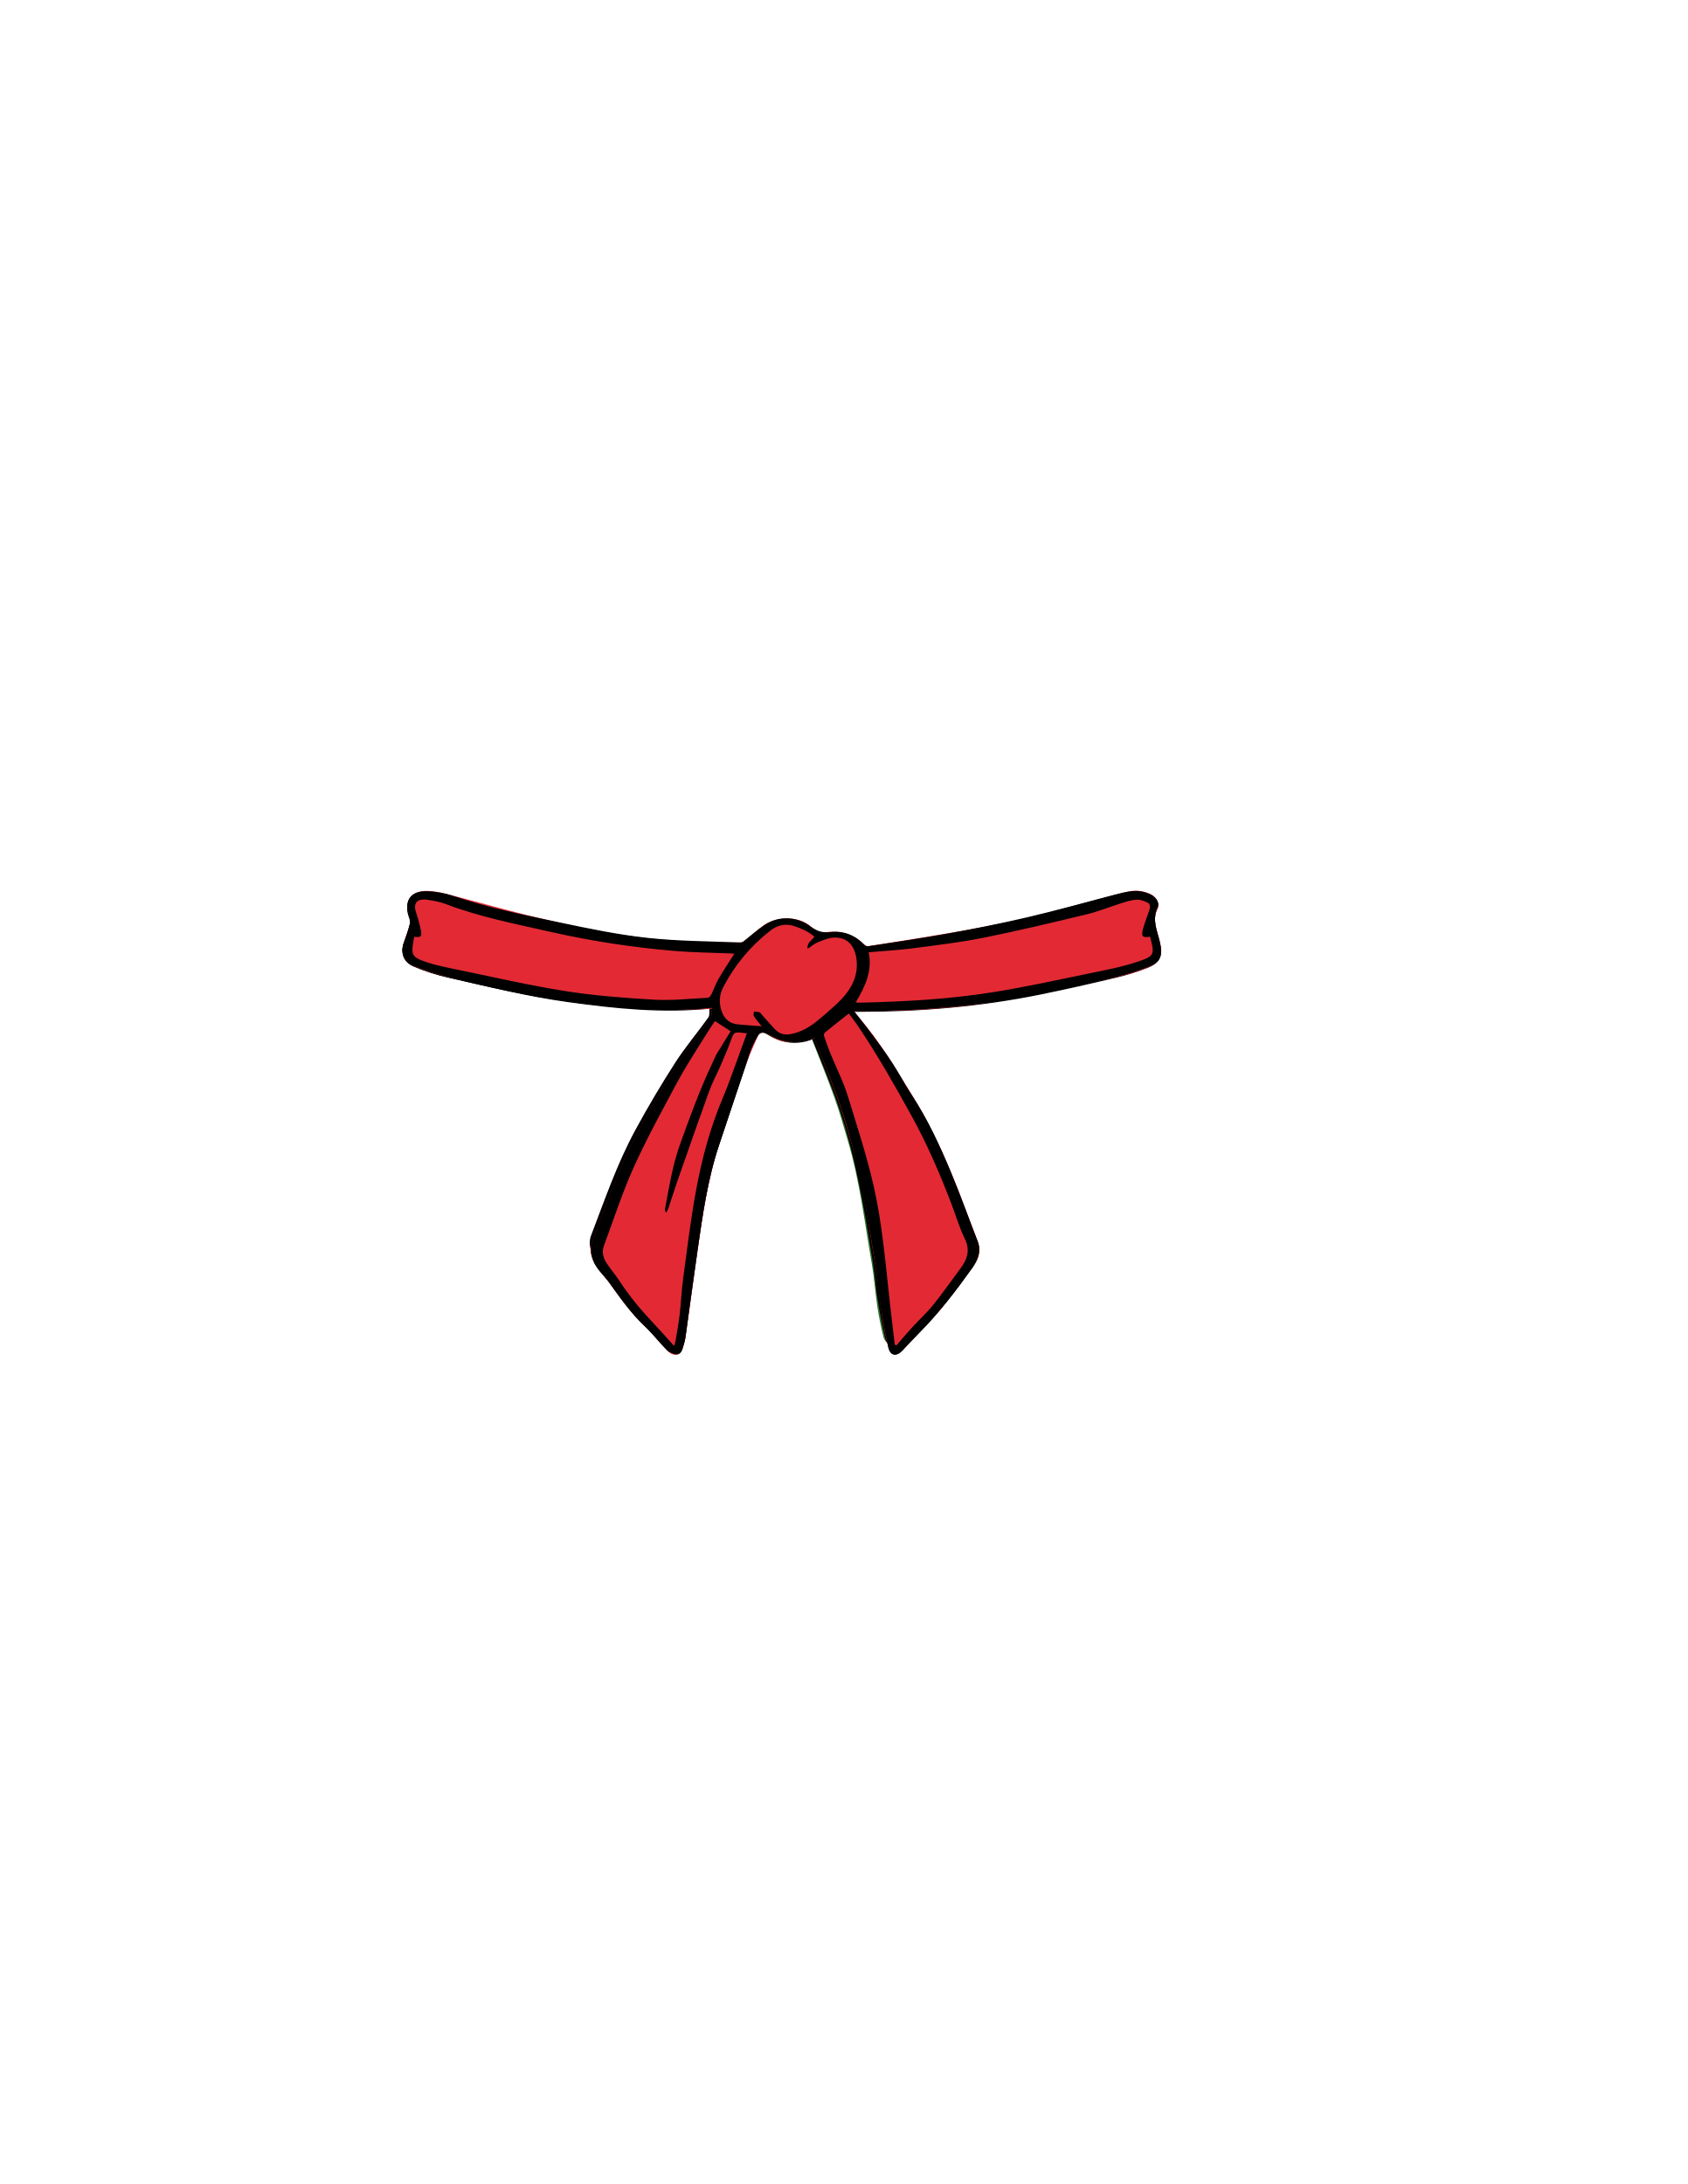
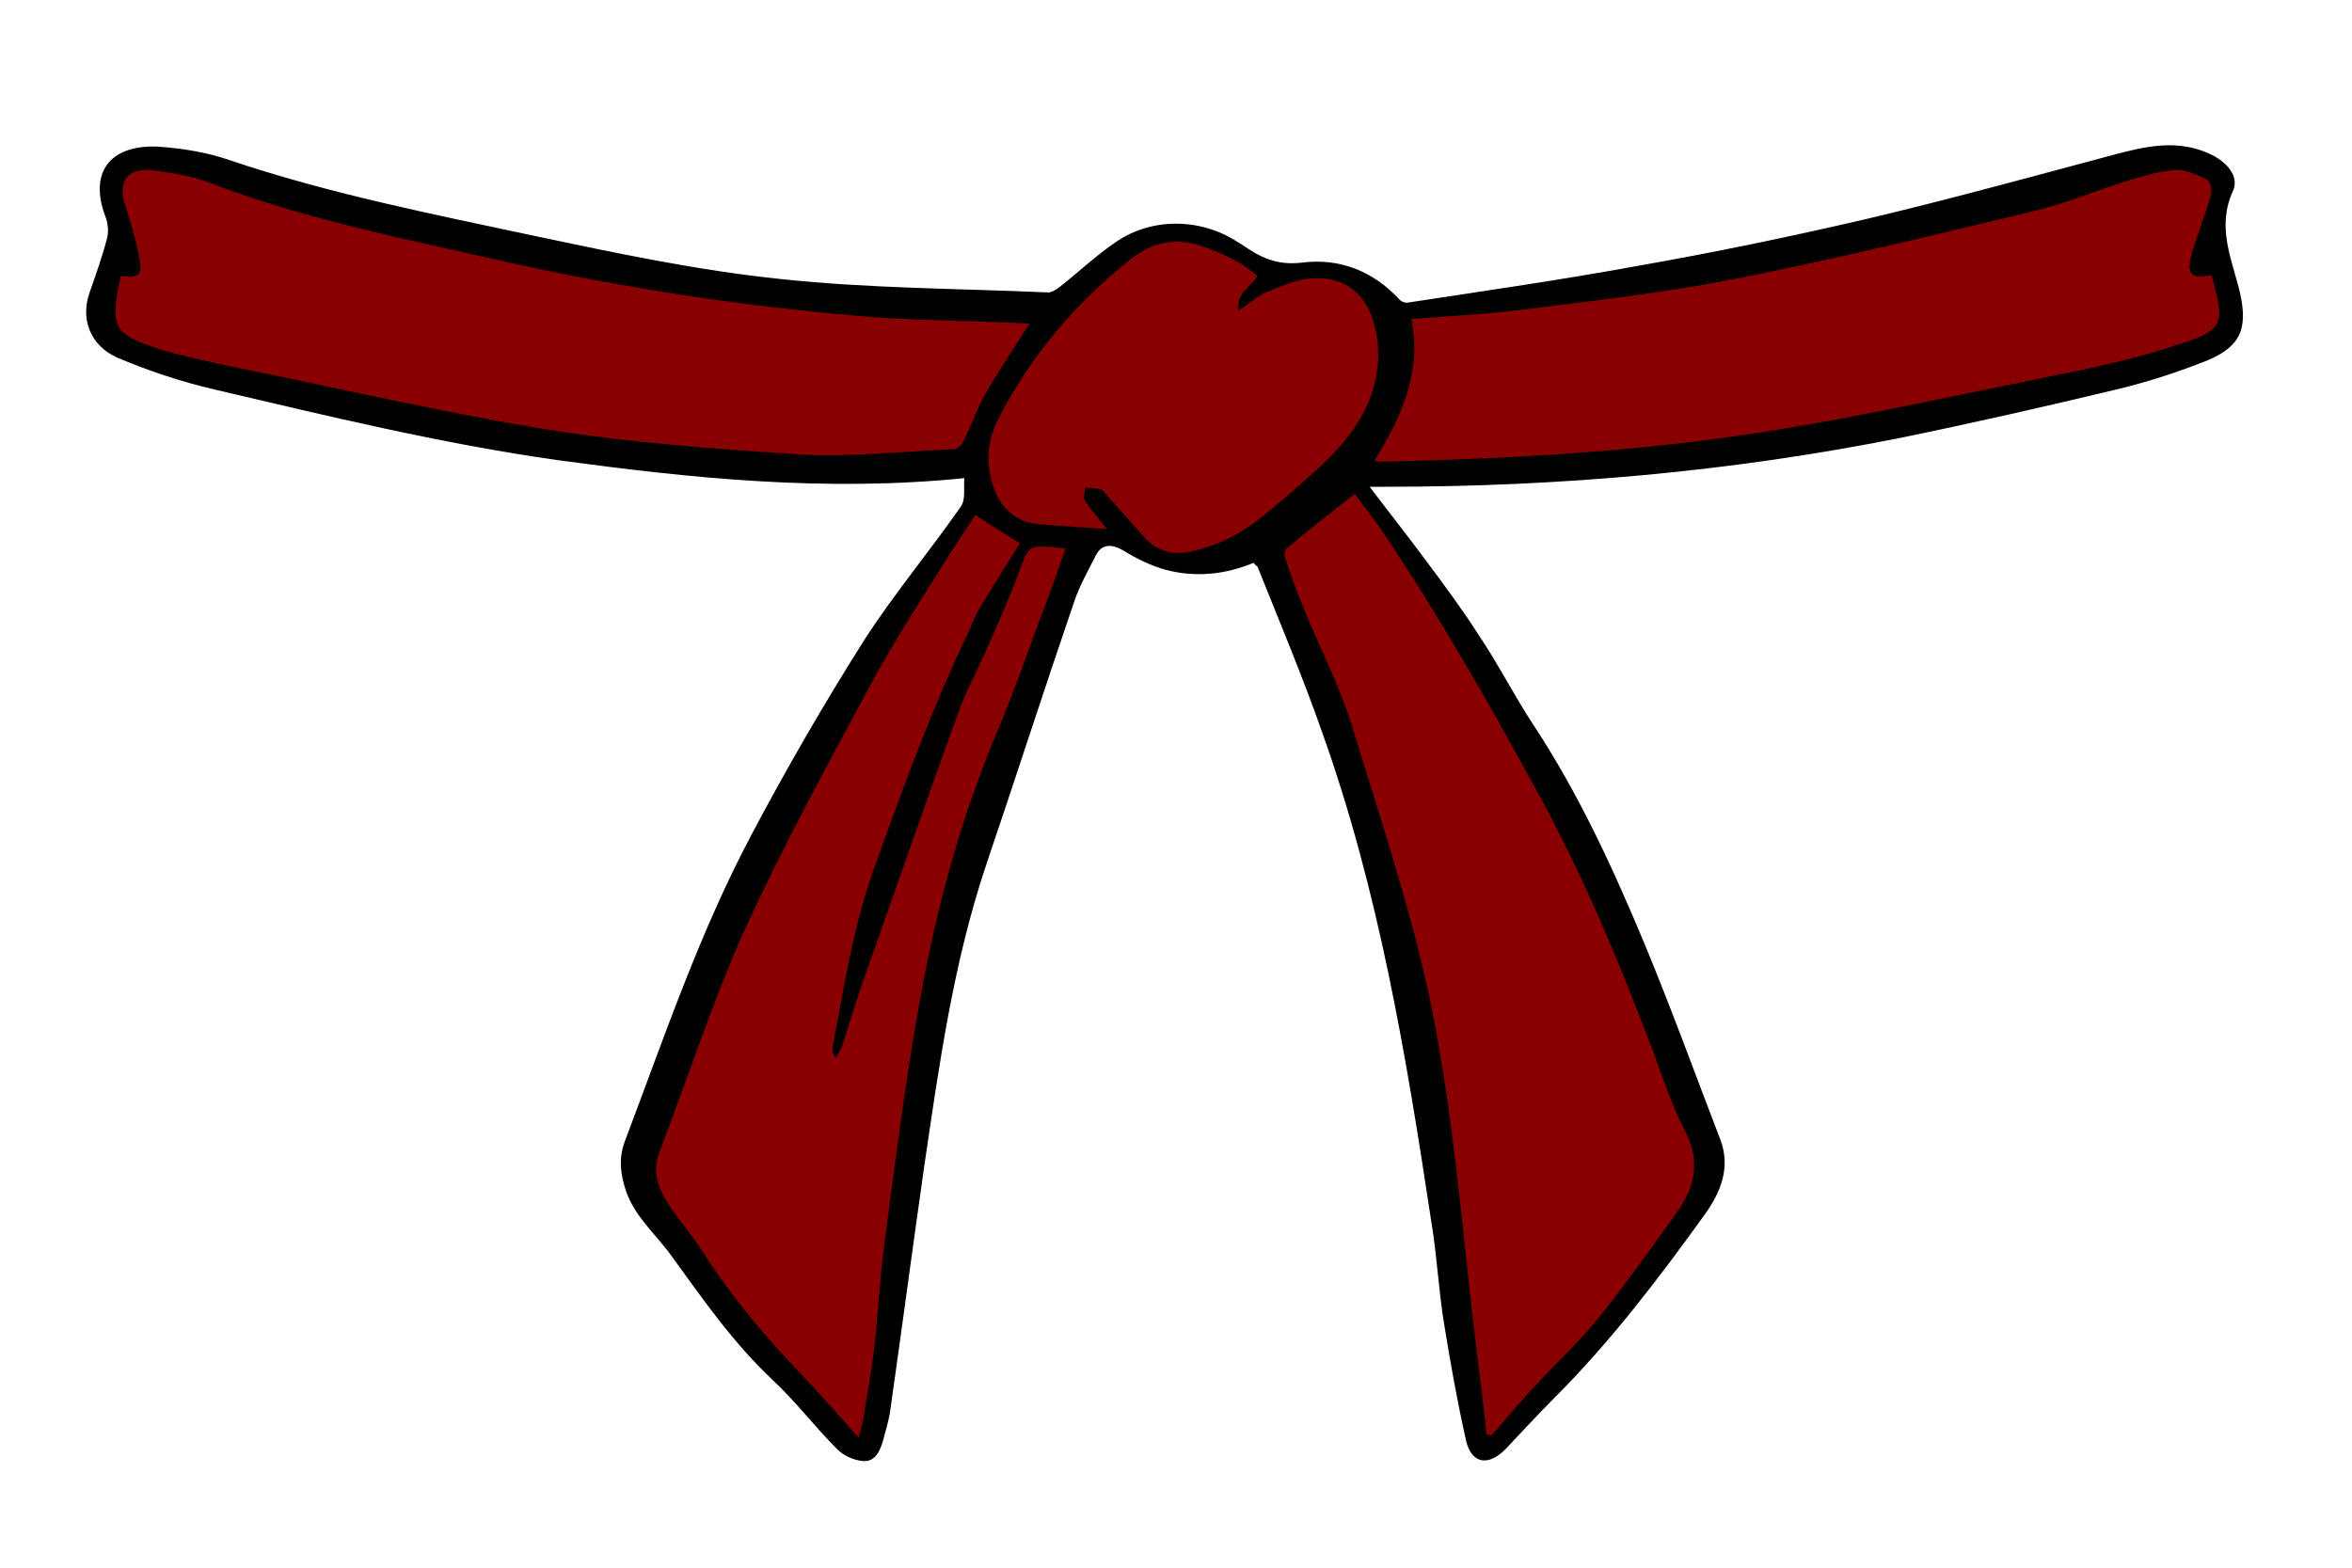
- <svg xmlns="http://www.w3.org/2000/svg" version="1.1" id="Capa_1" x="0px" y="0px" viewBox="0 0 612 792" style="enable-background:new 0 0 612 792;" xml:space="preserve">
+ <svg xmlns="http://www.w3.org/2000/svg" version="1.1" id="Capa_1" x="0px" y="0px" viewBox="0 0 300 200" style="enable-background:new 0 0 300 200;" xml:space="preserve">
  <style type="text/css">
- 	.st0{fill:#317330;}
- 	.st1{fill:#E32A34;}
+ 	.st0{fill:#880000;}
</style>
-   <path d="M258.05,365.73c-17.88,1.84-34.9,0.04-51.91-2.3c-14.8-2.04-29.23-5.6-43.71-8.95c-4.28-0.99-8.53-2.37-12.52-4.11  c-3.6-1.58-4.7-4.95-3.55-8.18c0.8-2.25,1.62-4.5,2.2-6.8c0.25-0.99,0.16-2.18-0.2-3.15c-2-5.41,0.51-8.99,6.64-8.77  c3.09,0.11,6.29,0.66,9.19,1.65c12.72,4.33,25.91,6.97,39.05,9.73c10.4,2.18,20.86,4.37,31.43,5.51c11.23,1.22,22.6,1.22,33.92,1.69  c0.59,0.02,1.29-0.44,1.79-0.84c2.35-1.84,4.52-3.89,6.98-5.58c4.61-3.17,10.9-3.08,15.61-0.02c0.16,0.1,0.33,0.2,0.48,0.32  c2.24,1.68,4.41,2.76,7.67,2.35c4.75-0.6,8.99,1.14,12.27,4.61c0.29,0.3,0.87,0.6,1.25,0.54c9.81-1.52,19.65-2.91,29.41-4.68  c9.63-1.75,19.24-3.67,28.76-5.9c10.58-2.49,21.06-5.39,31.56-8.16c4.13-1.09,8.21-2.15,12.42-0.23c2.11,0.96,3.84,2.91,2.95,4.8  c-2.15,4.54-0.11,8.62,0.86,12.85c1.1,4.79,0.07,7.12-4.66,8.96c-3.61,1.4-7.36,2.57-11.15,3.46c-9.2,2.18-18.42,4.28-27.69,6.16  c-21.53,4.37-43.34,6.24-65.35,6.24c-0.62,0-1.24,0-2.06,0c2.5,3.24,4.88,6.21,7.14,9.27c2.34,3.16,4.67,6.33,6.79,9.62  c2.44,3.78,4.51,7.77,6.99,11.53c5.85,8.85,10.19,18.38,14.22,28.01c3.43,8.2,6.39,16.57,9.63,24.84c1.43,3.66,0.08,6.86-1.98,9.74  c-5.86,8.19-11.96,16.21-19.17,23.43c-2.09,2.09-4.07,4.28-6.1,6.42c-2.17,2.28-4.36,1.96-5.08-1.05c-1.17-4.9-2.03-9.88-2.82-14.86  c-0.67-4.25-0.94-8.56-1.6-12.81c-3.27-21.2-6.72-42.37-14.03-62.76c-2.53-7.07-5.45-14.02-8.21-21.02  c-0.06-0.16-0.23-0.29-0.45-0.55c-3.61,1.53-7.44,1.87-11.25,0.89c-1.88-0.48-3.71-1.38-5.33-2.41c-1.48-0.94-2.8-1.03-3.6,0.45  c-1.06,1.94-2.13,3.91-2.83,5.97c-3.8,11.16-7.46,22.36-11.22,33.52c-4.22,12.51-6.01,25.46-7.89,38.39  c-1.54,10.52-2.91,21.07-4.39,31.6c-0.17,1.21-0.57,2.4-0.9,3.58c-0.35,1.25-1.02,2.55-2.48,2.47c-1.14-0.07-2.48-0.72-3.27-1.52  c-2.85-2.88-5.31-6.1-8.26-8.88c-5.03-4.73-8.83-10.28-12.8-15.74c-1.97-2.7-4.64-4.91-5.83-8.18c-0.8-2.22-1.02-4.33-0.21-6.47  c4.99-13.23,9.49-26.66,16.21-39.24c4.53-8.48,9.39-16.83,14.55-25c3.66-5.78,8.13-11.1,12.06-16.74  C258.22,368.57,257.91,367.14,258.05,365.73z M324.45,487.78c0.23,0.04,0.45,0.09,0.68,0.13c0.39-0.47,0.77-0.95,1.18-1.41  c1.54-1.75,3.05-3.53,4.63-5.25c2.48-2.67,5.2-5.16,7.47-7.98c3.49-4.34,6.67-8.9,9.99-13.36c2.42-3.26,3.39-6.52,1.46-10.5  c-1.99-4.09-3.27-8.49-4.9-12.73c-4.12-10.72-8.61-21.27-14.21-31.43c-6.15-11.17-12.44-22.24-19.6-32.87  c-1.1-1.64-2.35-3.18-3.4-4.59c-3.02,2.39-5.86,4.61-8.64,6.89c-0.29,0.23-0.45,0.87-0.33,1.22c0.7,2.1,1.44,4.2,2.28,6.26  c2.13,5.24,4.77,10.34,6.41,15.7c3.79,12.42,7.95,24.83,10.39,37.51c2.73,14.17,3.73,28.63,5.47,42.96  C323.72,481.48,324.08,484.63,324.45,487.78z M259.21,370.52c-1.47,2.27-2.98,4.48-4.37,6.75c-3.16,5.14-6.49,10.2-9.33,15.5  c-5.45,10.18-11.04,20.33-15.77,30.81c-4.15,9.19-7.22,18.81-10.75,28.25c-0.9,2.4-0.23,4.63,1.16,6.66  c1.41,2.06,3.06,3.98,4.42,6.07c3.55,5.45,7.71,10.45,12.22,15.22c2.55,2.69,4.99,5.47,7.62,8.38c0.2-0.66,0.42-1.16,0.51-1.67  c0.53-3.2,1.13-6.39,1.51-9.61c0.52-4.44,0.7-8.92,1.3-13.35c1.42-10.47,2.69-20.97,4.59-31.37c2.13-11.66,5.18-23.13,9.9-34.16  c1.91-4.48,3.47-9.09,5.16-13.65c1.16-3.1,2.28-6.22,3.44-9.41c-0.61-0.07-1.06-0.12-1.51-0.17c-3.18-0.35-3.2-0.23-4.27,2.68  c-1.13,3.11-2.46,6.17-3.78,9.22c-1.34,3.1-2.99,6.09-4.13,9.24c-3.97,10.96-7.8,21.96-11.65,32.95c-1.1,3.15-2.07,6.33-3.14,9.49  c-0.18,0.54-0.53,1.03-0.8,1.55c-0.41-0.58-0.48-1.01-0.4-1.42c1.48-7.88,2.7-15.76,5.47-23.44c3.59-9.95,7.18-19.86,11.76-29.45  c0.51-1.06,0.9-2.19,1.5-3.2c1.67-2.79,3.42-5.54,5.08-8.22C262.86,372.84,261.09,371.72,259.21,370.52z M266.27,346.11  c-0.7-0.05-1.07-0.08-1.45-0.09c-6.8-0.29-13.62-0.34-20.4-0.91c-15.13-1.28-30.11-3.57-44.89-6.91  c-12.77-2.89-25.66-5.39-37.9-10.06c-2.09-0.8-4.4-1.2-6.64-1.54c-3.79-0.56-5.24,1.17-4.14,4.54c0.73,2.22,1.39,4.47,1.81,6.76  c0.37,2.03-0.23,2.43-2.44,2.08c-0.1,0.48-0.21,0.96-0.3,1.44c-0.92,5.15-0.49,6.05,4.77,7.79c3.19,1.05,6.53,1.74,9.85,2.42  c13.35,2.74,26.63,5.84,40.09,7.98c10.74,1.71,21.68,2.54,32.57,3.17c6.43,0.37,12.94-0.37,19.41-0.69  c0.47-0.02,1.07-0.69,1.32-1.18c0.92-1.86,1.57-3.86,2.61-5.66C262.28,352.22,264.24,349.32,266.27,346.11z M310.28,363.73  c0.68,0.06,1.06,0.12,1.43,0.12c16.38-0.38,32.74-1.26,48.89-3.88c11.4-1.85,22.69-4.31,34-6.64c6-1.24,12.08-2.37,17.84-4.29  c6.32-2.1,6.26-2.74,4.55-9.11c-2.6,0.49-3.25,0-2.61-2.53c0.66-2.6,1.77-5.09,2.53-7.67c0.17-0.59-0.07-1.75-0.5-1.96  c-1.27-0.62-2.75-1.28-4.12-1.23c-1.85,0.06-3.71,0.66-5.5,1.22c-4.28,1.33-8.44,3.06-12.8,4.11c-12.41,2.99-24.84,5.96-37.37,8.47  c-8.49,1.7-17.15,2.72-25.77,3.84c-5.23,0.68-10.52,0.96-15.88,1.42C316.36,352.09,313.85,357.89,310.28,363.73z M276.18,372.4  c-1.1-1.39-2.06-2.45-2.81-3.63c-0.27-0.42-0.03-1.12-0.02-1.69c0.67,0.07,1.37,0.06,2.01,0.24c0.32,0.09,0.53,0.52,0.78,0.8  c1.6,1.78,3.18,3.59,4.82,5.35c1.66,1.79,3.66,2.26,6.19,1.69c3.36-0.75,6.19-2.33,8.75-4.37c2.49-1.99,4.89-4.08,7.22-6.22  c4.85-4.46,8.22-9.55,7.46-16.29c-0.57-5.06-3.35-8.07-7.93-8c-2.05,0.03-4.13,0.93-6.09,1.7c-1.27,0.5-2.33,1.47-3.71,2.38  c-0.4-2.24,1.59-2.99,2.43-4.39c-2.06-1.79-4.45-2.86-7.07-3.75c-3.47-1.19-6.38-0.4-8.97,1.62c-7.22,5.66-12.9,12.5-17.01,20.46  c-1.53,2.96-1.61,6.06-0.39,9.14c0.99,2.51,2.87,4.07,5.8,4.32C270.32,371.97,272.99,372.16,276.18,372.4z" />
-   <path class="st0" d="M308.08,366.56c0.9,1.05,1.51,1.78,2.14,2.51c7.09,8.24,12.6,17.42,18.25,26.53  c5.61,9.04,10.28,18.46,14.34,28.15c3.32,7.94,6.24,16.03,9.34,24.06c0.98,2.53,0.81,5.1-0.66,7.29c-2.58,3.83-5.49,7.46-8.27,11.16  c-1.59,2.11-3.07,4.3-4.86,6.26c-3.02,3.31-6.26,6.45-9.36,9.7c-1.1,1.15-1.96,2.54-3.15,3.6c-0.9,0.81-2.27,1.87-3.23,1.71  c-0.92-0.15-2.01-1.62-2.28-2.67c-0.93-3.66-1.67-7.38-2.23-11.11c-0.78-5.16-1.12-10.38-2.01-15.52  c-2.6-14.92-4.36-29.98-8.69-44.6c-1.54-5.19-2.99-10.41-4.82-15.51c-2.58-7.19-5.48-14.27-8.24-21.4c-0.06-0.16-0.2-0.3-0.39-0.56  c-0.56,0.16-1.15,0.33-1.74,0.48c-5.36,1.35-10.49,1.51-14.96-2.29c-0.98-0.83-2.61-0.55-3.12,0.62c-1.86,4.3-3.78,8.6-5.36,13  c-2.67,7.42-5.13,14.91-7.6,22.39c-3.85,11.62-6.08,23.57-7.81,35.59c-1.71,11.87-3.28,23.76-4.98,35.64  c-0.22,1.53-0.79,3.02-1.28,4.49c-0.63,1.87-2.64,2.42-4.26,1.19c-0.49-0.37-0.91-0.84-1.32-1.3c-2.61-2.87-4.94-6.01-7.86-8.56  c-5.74-5.02-9.44-11.43-14.12-17.17c-1.52-1.87-2.92-3.88-4.06-5.96c-1.09-1.99-1.01-4.2-0.2-6.31c4.91-12.9,9.29-26,15.87-38.27  c4.41-8.22,9.13-16.32,14.16-24.23c3.61-5.69,8.02-10.94,11.91-16.49c0.59-0.85,0.28-2.25,0.37-3.27  c-6.47,0.14-12.51,0.69-18.49,0.31c-11.13-0.71-22.32-1.37-33.29-3.12c-14.13-2.26-28.1-5.48-42.09-8.49  c-3.96-0.85-7.91-2.07-11.59-3.67c-3.94-1.71-5.13-4.89-3.94-8.31c0.75-2.14,1.55-4.28,2.12-6.46c0.25-0.97,0.22-2.14-0.12-3.08  c-2-5.55,0.76-9.17,7.09-8.74c2.91,0.2,5.79,0.99,8.62,1.71c8.71,2.23,17.35,4.67,26.08,6.8c8.05,1.96,16.15,3.8,24.3,5.36  c16.97,3.24,34.14,4.58,51.46,4.26c0.61-0.01,1.33-0.31,1.81-0.68c1.9-1.5,3.78-3.02,5.55-4.64c4.22-3.84,13.14-4.45,17.66-0.36  c0.86,0.78,1.93,1.39,2.97,1.97c0.42,0.23,1.05,0.27,1.55,0.19c5.66-0.97,10.53,0.34,14.54,4.27c0.32,0.32,0.98,0.6,1.41,0.53  c7.14-1.1,14.28-2.23,21.41-3.42c6.36-1.06,12.73-2.1,19.06-3.31c6.7-1.29,13.4-2.6,20.02-4.21c7.87-1.91,15.64-4.16,23.46-6.24  c2.96-0.79,5.92-1.56,8.9-2.23c2.54-0.57,4.97-0.02,7.3,0.95c1.9,0.79,3.04,2.79,2.74,4.73c-0.03,0.18-0.04,0.37-0.13,0.52  c-1.83,3.22-0.71,6.36,0.24,9.52c0.42,1.38,0.73,2.8,0.95,4.21c0.46,3.03-1.11,5.3-4.03,6.64c-5.18,2.39-10.75,3.52-16.33,4.65  c-13.09,2.66-26.13,5.59-39.3,7.79c-15.44,2.57-31.1,3.36-46.79,3.28C309.99,366.45,309.25,366.51,308.08,366.56z" />
-   <path d="M257.26,365.38c-17.76,1.8-34.65,0.06-51.55-2.21c-14.7-1.98-29.03-5.44-43.41-8.71c-4.25-0.96-8.47-2.3-12.44-4.01  c-3.57-1.54-4.67-4.83-3.53-7.97c0.79-2.19,1.61-4.39,2.18-6.63c0.25-0.96,0.15-2.13-0.2-3.07c-1.99-5.28,0.5-8.77,6.59-8.56  c3.07,0.11,6.24,0.64,9.12,1.6c12.63,4.22,25.73,6.78,38.79,9.46c10.33,2.12,20.72,4.25,31.21,5.36  c11.15,1.18,22.45,1.18,33.68,1.63c0.58,0.02,1.28-0.43,1.78-0.82c2.33-1.8,4.49-3.8,6.93-5.45c4.58-3.09,10.82-3.01,15.51-0.03  c0.16,0.1,0.33,0.2,0.48,0.31c2.23,1.64,4.38,2.69,7.62,2.29c4.71-0.59,8.93,1.11,12.19,4.49c0.28,0.29,0.86,0.58,1.24,0.53  c9.74-1.48,19.51-2.85,29.2-4.58c9.56-1.71,19.11-3.59,28.56-5.77c10.51-2.43,20.91-5.27,31.34-7.97c4.1-1.06,8.15-2.1,12.33-0.23  c2.1,0.94,3.82,2.83,2.94,4.68c-2.13,4.43-0.11,8.41,0.86,12.53c1.1,4.67,0.07,6.95-4.62,8.74c-3.59,1.37-7.31,2.51-11.07,3.39  c-9.13,2.13-18.29,4.18-27.5,6.02c-21.37,4.28-43.04,6.11-64.89,6.12c-0.62,0-1.23,0-2.04,0c2.48,3.15,4.85,6.06,7.1,9.04  c2.32,3.08,4.64,6.17,6.75,9.38c2.43,3.69,4.48,7.58,6.95,11.24c5.81,8.63,10.13,17.92,14.14,27.31c3.42,7.99,6.36,16.15,9.57,24.22  c1.43,3.57,0.08,6.69-1.96,9.5c-5.81,7.99-11.87,15.81-19.03,22.86c-2.07,2.04-4.04,4.18-6.06,6.27c-2.15,2.23-4.33,1.91-5.05-1.03  c-1.17-4.78-2.02-9.64-2.8-14.49c-0.67-4.15-0.94-8.35-1.59-12.5c-3.25-20.67-6.7-41.32-13.97-61.21  c-2.52-6.89-5.42-13.67-8.16-20.49c-0.06-0.16-0.23-0.28-0.44-0.54c-3.59,1.5-7.39,1.82-11.17,0.87c-1.87-0.47-3.68-1.35-5.29-2.35  c-1.47-0.91-2.78-1.01-3.58,0.44c-1.05,1.89-2.11,3.81-2.81,5.82c-3.77,10.88-7.39,21.81-11.13,32.7  c-4.18,12.21-5.95,24.84-7.82,37.45c-1.52,10.27-2.87,20.55-4.34,30.83c-0.17,1.18-0.56,2.34-0.89,3.49  c-0.35,1.22-1.01,2.49-2.46,2.41c-1.13-0.06-2.47-0.7-3.25-1.48c-2.83-2.81-5.28-5.95-8.21-8.65c-5-4.61-8.77-10.02-12.72-15.35  c-1.95-2.64-4.61-4.79-5.79-7.97c-0.8-2.17-1.01-4.22-0.21-6.31c4.95-12.91,9.41-26,16.08-38.28c4.5-8.28,9.32-16.42,14.44-24.39  c3.63-5.64,8.06-10.84,11.97-16.33C257.42,368.15,257.12,366.75,257.26,365.38z M323.26,484.38c0.22,0.04,0.45,0.09,0.67,0.13  c0.39-0.46,0.77-0.92,1.17-1.37c1.53-1.71,3.02-3.45,4.6-5.12c2.46-2.61,5.16-5.04,7.41-7.79c3.46-4.24,6.62-8.68,9.91-13.03  c2.41-3.18,3.36-6.36,1.45-10.24c-1.97-3.99-3.25-8.27-4.87-12.42c-4.09-10.46-8.56-20.74-14.13-30.65  C323.36,393,317.11,382.2,310,371.84c-1.1-1.6-2.34-3.1-3.38-4.48c-2.99,2.33-5.81,4.5-8.58,6.72c-0.28,0.23-0.45,0.85-0.33,1.19  c0.7,2.05,1.43,4.1,2.27,6.1c2.12,5.11,4.74,10.08,6.37,15.31c3.77,12.11,7.91,24.21,10.34,36.58c2.72,13.82,3.72,27.92,5.46,41.9  C322.53,478.24,322.89,481.31,323.26,484.38z M258.4,370.05c-1.46,2.21-2.95,4.37-4.34,6.59c-3.13,5.02-6.44,9.95-9.26,15.12  c-5.41,9.93-10.95,19.84-15.64,30.06c-4.12,8.97-7.16,18.35-10.66,27.56c-0.89,2.35-0.23,4.51,1.16,6.5  c1.4,2.01,3.04,3.88,4.39,5.92c3.53,5.32,7.66,10.19,12.15,14.84c2.53,2.62,4.96,5.34,7.57,8.17c0.2-0.65,0.42-1.13,0.5-1.63  c0.52-3.12,1.12-6.24,1.49-9.37c0.51-4.33,0.69-8.7,1.29-13.03c1.4-10.21,2.66-20.46,4.54-30.6c2.11-11.37,5.13-22.56,9.81-33.33  c1.9-4.37,3.44-8.87,5.12-13.32c1.15-3.03,2.26-6.07,3.41-9.18c-0.6-0.07-1.05-0.12-1.5-0.17c-3.15-0.34-3.18-0.22-4.24,2.62  c-1.13,3.04-2.44,6.02-3.75,9c-1.33,3.02-2.96,5.94-4.1,9.02c-3.94,10.69-7.73,21.42-11.55,32.15c-1.09,3.07-2.06,6.18-3.11,9.26  c-0.18,0.53-0.53,1.01-0.8,1.51c-0.41-0.57-0.47-0.99-0.4-1.38c1.46-7.69,2.67-15.37,5.42-22.87c3.56-9.7,7.12-19.37,11.67-28.73  c0.5-1.04,0.89-2.13,1.49-3.12c1.65-2.72,3.39-5.4,5.04-8.02C262.04,372.32,260.27,371.22,258.4,370.05z M265.41,346.24  c-0.69-0.04-1.07-0.07-1.44-0.09c-6.75-0.28-13.53-0.33-20.26-0.88c-15.03-1.24-29.9-3.46-44.58-6.72  c-12.69-2.81-25.48-5.24-37.64-9.79c-2.08-0.78-4.37-1.17-6.6-1.49c-3.76-0.54-5.21,1.14-4.11,4.43c0.72,2.16,1.39,4.36,1.8,6.59  c0.37,1.98-0.23,2.37-2.42,2.03c-0.1,0.47-0.21,0.94-0.29,1.41c-0.91,5.02-0.49,5.9,4.75,7.59c3.17,1.02,6.49,1.7,9.78,2.36  c13.25,2.67,26.45,5.68,39.81,7.76c10.67,1.66,21.53,2.46,32.35,3.07c6.39,0.36,12.85-0.37,19.28-0.69  c0.47-0.02,1.06-0.67,1.31-1.15c0.92-1.82,1.56-3.77,2.59-5.53C261.45,352.2,263.39,349.38,265.41,346.24z M309.13,363.4  c0.68,0.06,1.05,0.12,1.42,0.11c16.27-0.38,32.51-1.25,48.55-3.82c11.32-1.81,22.53-4.22,33.76-6.49  c5.96-1.21,11.99-2.32,17.72-4.19c6.27-2.05,6.21-2.67,4.51-8.89c-2.59,0.48-3.22,0-2.59-2.47c0.65-2.53,1.76-4.96,2.51-7.48  c0.17-0.58-0.07-1.7-0.49-1.91c-1.26-0.61-2.73-1.24-4.09-1.2c-1.84,0.06-3.69,0.65-5.46,1.19c-4.25,1.3-8.38,2.99-12.71,4.01  c-12.32,2.92-24.66,5.83-37.1,8.29c-8.43,1.67-17.03,2.66-25.59,3.76c-5.2,0.66-10.45,0.94-15.77,1.39  C315.15,352.04,312.66,357.7,309.13,363.4z M275.26,371.87c-1.09-1.35-2.04-2.39-2.79-3.54c-0.26-0.41-0.03-1.09-0.02-1.65  c0.67,0.07,1.36,0.06,1.99,0.23c0.32,0.09,0.53,0.5,0.78,0.78c1.59,1.74,3.16,3.5,4.79,5.21c1.65,1.75,3.64,2.2,6.15,1.65  c3.34-0.73,6.15-2.28,8.68-4.27c2.47-1.94,4.85-3.98,7.17-6.07c4.81-4.35,8.16-9.32,7.4-15.89c-0.57-4.94-3.33-7.87-7.87-7.79  c-2.03,0.03-4.11,0.91-6.04,1.66c-1.26,0.49-2.32,1.44-3.68,2.32c-0.39-2.19,1.58-2.92,2.42-4.29c-2.04-1.75-4.42-2.78-7.02-3.66  c-3.45-1.16-6.34-0.39-8.9,1.59c-7.17,5.53-12.81,12.2-16.88,19.96c-1.52,2.89-1.59,5.91-0.38,8.91c0.99,2.45,2.85,3.97,5.76,4.21  C269.44,371.46,272.09,371.64,275.26,371.87z" />
-   <path class="st1" d="M309.58,366.73c0.91,1.08,1.54,1.83,2.18,2.58c7.23,8.46,12.85,17.88,18.61,27.25  c5.72,9.28,10.48,18.96,14.61,28.91c3.39,8.15,6.36,16.46,9.52,24.7c1,2.6,0.82,5.24-0.68,7.49c-2.63,3.93-5.6,7.66-8.45,11.46  c-1.62,2.16-3.14,4.41-4.96,6.42c-3.08,3.4-6.39,6.62-9.56,9.95c-1.13,1.18-2,2.6-3.21,3.69c-0.92,0.83-2.32,1.91-3.29,1.75  c-0.94-0.16-2.05-1.66-2.32-2.75c-0.95-3.76-1.7-7.58-2.27-11.41c-0.79-5.3-1.13-10.66-2.05-15.93  c-2.65-15.31-4.43-30.78-8.84-45.79c-1.57-5.33-3.05-10.69-4.91-15.93c-2.63-7.38-5.58-14.65-8.4-21.97  c-0.06-0.17-0.21-0.3-0.4-0.57c-0.58,0.16-1.17,0.34-1.78,0.49c-5.47,1.38-10.71,1.54-15.27-2.36c-1-0.85-2.67-0.56-3.18,0.64  c-1.9,4.42-3.86,8.83-5.48,13.34c-2.72,7.62-5.24,15.3-7.77,22.98c-3.94,11.93-6.22,24.19-7.99,36.53  c-1.75,12.19-3.36,24.39-5.11,36.58c-0.22,1.57-0.8,3.1-1.31,4.61c-0.65,1.92-2.69,2.49-4.35,1.22c-0.5-0.38-0.93-0.87-1.35-1.34  c-2.66-2.95-5.04-6.17-8.01-8.8c-5.85-5.16-9.63-11.74-14.4-17.63c-1.55-1.92-2.97-3.98-4.14-6.12c-1.11-2.04-1.02-4.31-0.2-6.48  c5.02-13.23,9.5-26.68,16.22-39.27c4.51-8.44,9.33-16.75,14.47-24.87c3.69-5.84,8.19-11.22,12.16-16.92  c0.61-0.87,0.28-2.31,0.38-3.36c-6.61,0.14-12.77,0.7-18.87,0.31c-11.35-0.73-22.78-1.42-33.97-3.22  c-14.42-2.33-28.67-5.65-42.95-8.74c-4.04-0.87-8.07-2.13-11.82-3.78c-4.02-1.76-5.24-5.02-4.02-8.53c0.76-2.2,1.59-4.39,2.16-6.63  c0.26-0.99,0.23-2.19-0.12-3.16c-2.04-5.7,0.78-9.41,7.24-8.97c2.97,0.2,5.91,1.02,8.8,1.76c8.88,2.29,17.7,4.81,26.61,6.99  c8.22,2.02,16.48,3.91,24.8,5.52c17.32,3.34,34.85,4.72,52.52,4.4c0.63-0.01,1.36-0.31,1.85-0.7c1.94-1.53,3.86-3.1,5.67-4.76  c4.31-3.94,13.41-4.56,18.02-0.35c0.88,0.8,1.97,1.43,3.03,2.02c0.42,0.24,1.07,0.28,1.58,0.19c5.78-0.99,10.74,0.35,14.84,4.39  c0.33,0.33,1,0.62,1.44,0.55c7.29-1.13,14.58-2.28,21.86-3.5c6.5-1.08,13-2.15,19.46-3.39c6.84-1.32,13.68-2.66,20.44-4.31  c8.03-1.96,15.97-4.26,23.95-6.39c3.02-0.8,6.04-1.6,9.09-2.29c2.59-0.59,5.07-0.02,7.45,0.98c1.94,0.82,3.1,2.86,2.8,4.85  c-0.03,0.18-0.04,0.38-0.13,0.54c-1.87,3.3-0.73,6.53,0.24,9.78c0.42,1.42,0.74,2.87,0.96,4.33c0.47,3.11-1.14,5.44-4.12,6.82  c-5.29,2.45-10.98,3.61-16.67,4.77c-13.36,2.72-26.67,5.73-40.12,7.98c-15.76,2.63-31.74,3.43-47.75,3.34  C311.53,366.61,310.78,366.68,309.58,366.73z" />
-   <path d="M258.05,365.49c-17.88,1.84-34.9,0.04-51.9-2.3c-14.8-2.04-29.23-5.61-43.71-8.96c-4.28-0.99-8.53-2.37-12.52-4.12  c-3.6-1.58-4.7-4.96-3.55-8.19c0.8-2.25,1.62-4.5,2.2-6.8c0.25-0.99,0.16-2.18-0.2-3.15c-2-5.42,0.51-9,6.64-8.78  c3.09,0.11,6.29,0.66,9.19,1.65c12.72,4.34,25.91,6.98,39.05,9.74c10.4,2.19,20.86,4.37,31.43,5.52c11.23,1.22,22.6,1.22,33.92,1.69  c0.59,0.02,1.29-0.44,1.79-0.84c2.35-1.84,4.52-3.89,6.98-5.59c4.61-3.17,10.9-3.09,15.61-0.02c0.16,0.1,0.33,0.2,0.48,0.32  c2.24,1.68,4.41,2.77,7.67,2.35c4.75-0.6,8.99,1.14,12.27,4.61c0.29,0.3,0.87,0.6,1.25,0.54c9.81-1.52,19.65-2.91,29.41-4.69  c9.63-1.75,19.24-3.67,28.76-5.91c10.58-2.49,21.06-5.4,31.56-8.17c4.13-1.09,8.21-2.15,12.42-0.23c2.11,0.96,3.84,2.91,2.95,4.8  c-2.15,4.55-0.11,8.63,0.86,12.86c1.1,4.8,0.07,7.13-4.66,8.97c-3.61,1.4-7.36,2.57-11.15,3.47c-9.2,2.18-18.42,4.28-27.69,6.17  c-21.53,4.38-43.34,6.25-65.35,6.25c-0.62,0-1.24,0-2.06,0c2.5,3.24,4.88,6.22,7.14,9.28c2.34,3.16,4.67,6.34,6.79,9.63  c2.44,3.78,4.51,7.78,6.99,11.54c5.85,8.86,10.19,18.4,14.22,28.05c3.43,8.21,6.39,16.59,9.63,24.87c1.43,3.67,0.08,6.87-1.98,9.75  c-5.86,8.19-11.96,16.22-19.17,23.46c-2.09,2.1-4.07,4.29-6.1,6.43c-2.17,2.28-4.36,1.96-5.08-1.06c-1.17-4.91-2.03-9.89-2.82-14.87  c-0.67-4.26-0.94-8.57-1.6-12.83c-3.27-21.22-6.72-42.42-14.03-62.84c-2.53-7.08-5.45-14.03-8.21-21.04  c-0.06-0.16-0.23-0.29-0.45-0.55c-3.61,1.54-7.44,1.87-11.25,0.89c-1.88-0.48-3.71-1.38-5.33-2.41c-1.48-0.94-2.8-1.04-3.6,0.45  c-1.06,1.94-2.13,3.91-2.83,5.98c-3.8,11.17-7.46,22.38-11.22,33.56c-4.22,12.53-6.01,25.49-7.89,38.44  c-1.54,10.54-2.91,21.1-4.39,31.64c-0.17,1.21-0.57,2.4-0.9,3.59c-0.35,1.25-1.02,2.56-2.48,2.47c-1.14-0.07-2.48-0.73-3.27-1.53  c-2.85-2.88-5.31-6.11-8.26-8.89c-5.03-4.73-8.83-10.3-12.8-15.76c-1.97-2.71-4.64-4.92-5.83-8.19c-0.8-2.22-1.02-4.34-0.21-6.48  c4.99-13.25,9.49-26.69,16.21-39.28c4.53-8.49,9.39-16.85,14.55-25.02c3.66-5.79,8.13-11.12,12.06-16.76  C258.22,368.33,257.91,366.89,258.05,365.49z M324.45,487.68c0.23,0.04,0.45,0.09,0.68,0.13c0.39-0.47,0.77-0.95,1.18-1.41  c1.54-1.76,3.05-3.54,4.63-5.25c2.48-2.68,5.2-5.17,7.47-7.99c3.49-4.35,6.67-8.91,9.99-13.37c2.42-3.26,3.39-6.53,1.46-10.51  c-1.99-4.1-3.27-8.5-4.9-12.75c-4.12-10.74-8.61-21.29-14.21-31.47c-6.15-11.18-12.44-22.27-19.6-32.91c-1.1-1.64-2.35-3.19-3.4-4.6  c-3.02,2.39-5.86,4.61-8.64,6.89c-0.29,0.23-0.45,0.87-0.33,1.22c0.7,2.11,1.44,4.21,2.28,6.27c2.13,5.24,4.77,10.35,6.41,15.72  c3.79,12.44,7.95,24.86,10.39,37.56c2.73,14.18,3.73,28.66,5.47,43.01C323.72,481.37,324.08,484.53,324.45,487.68z M259.21,370.28  c-1.47,2.27-2.98,4.48-4.37,6.76c-3.16,5.15-6.49,10.21-9.33,15.52c-5.45,10.19-11.04,20.36-15.77,30.85  c-4.15,9.2-7.22,18.84-10.75,28.29c-0.9,2.41-0.23,4.63,1.16,6.67c1.41,2.06,3.06,3.99,4.42,6.08c3.55,5.46,7.71,10.47,12.22,15.24  c2.55,2.69,4.99,5.48,7.62,8.39c0.2-0.66,0.42-1.16,0.51-1.67c0.53-3.2,1.13-6.4,1.51-9.62c0.52-4.45,0.7-8.93,1.3-13.37  c1.42-10.48,2.69-21,4.59-31.41c2.13-11.67,5.18-23.16,9.9-34.2c1.91-4.48,3.47-9.1,5.16-13.67c1.16-3.11,2.28-6.23,3.44-9.42  c-0.61-0.07-1.06-0.12-1.51-0.17c-3.18-0.35-3.2-0.23-4.27,2.69c-1.13,3.12-2.46,6.18-3.78,9.23c-1.34,3.1-2.99,6.09-4.13,9.25  c-3.97,10.97-7.8,21.98-11.65,32.99c-1.1,3.15-2.07,6.34-3.14,9.5c-0.18,0.54-0.53,1.04-0.8,1.55c-0.41-0.58-0.48-1.01-0.4-1.42  c1.48-7.89,2.7-15.78,5.47-23.47c3.59-9.96,7.18-19.88,11.76-29.48c0.51-1.06,0.9-2.19,1.5-3.2c1.67-2.79,3.42-5.54,5.08-8.23  C262.86,372.61,261.09,371.48,259.21,370.28z M266.27,345.84c-0.7-0.05-1.07-0.08-1.45-0.09c-6.8-0.29-13.62-0.34-20.4-0.92  c-15.13-1.28-30.1-3.57-44.89-6.92c-12.77-2.9-25.66-5.39-37.9-10.07c-2.09-0.8-4.4-1.2-6.64-1.54c-3.79-0.56-5.24,1.17-4.14,4.55  c0.73,2.22,1.39,4.48,1.81,6.77c0.37,2.03-0.23,2.44-2.44,2.08c-0.1,0.48-0.21,0.96-0.3,1.44c-0.92,5.16-0.49,6.06,4.77,7.79  c3.19,1.05,6.53,1.75,9.85,2.43c13.34,2.74,26.63,5.84,40.08,7.99c10.74,1.71,21.68,2.54,32.57,3.17  c6.43,0.37,12.94-0.37,19.41-0.69c0.47-0.02,1.07-0.69,1.32-1.18c0.92-1.87,1.57-3.87,2.61-5.67  C262.28,351.96,264.24,349.06,266.27,345.84z M310.28,363.49c0.68,0.06,1.06,0.13,1.43,0.12c16.38-0.38,32.74-1.26,48.89-3.89  c11.4-1.85,22.69-4.31,34-6.65c6-1.24,12.08-2.37,17.84-4.29c6.32-2.1,6.26-2.74,4.55-9.12c-2.6,0.49-3.25,0-2.61-2.54  c0.66-2.6,1.77-5.1,2.53-7.68c0.17-0.59-0.07-1.75-0.5-1.96c-1.27-0.62-2.75-1.28-4.12-1.23c-1.85,0.06-3.71,0.66-5.5,1.22  c-4.28,1.33-8.44,3.06-12.8,4.11c-12.41,2.99-24.84,5.97-37.37,8.48c-8.49,1.7-17.15,2.72-25.77,3.84  c-5.23,0.68-10.52,0.96-15.88,1.42C316.36,351.83,313.85,357.63,310.28,363.49z M276.18,372.16c-1.1-1.39-2.06-2.45-2.81-3.64  c-0.27-0.42-0.03-1.12-0.02-1.69c0.67,0.07,1.37,0.06,2.01,0.24c0.32,0.09,0.53,0.52,0.78,0.8c1.6,1.79,3.18,3.59,4.82,5.35  c1.66,1.79,3.66,2.26,6.19,1.7c3.36-0.75,6.19-2.33,8.75-4.38c2.49-1.99,4.89-4.08,7.22-6.23c4.85-4.46,8.22-9.57,7.46-16.31  c-0.57-5.07-3.35-8.08-7.93-8.01c-2.05,0.03-4.13,0.93-6.09,1.7c-1.27,0.5-2.33,1.47-3.71,2.38c-0.4-2.25,1.59-3,2.43-4.4  c-2.06-1.79-4.45-2.86-7.07-3.76c-3.47-1.19-6.38-0.4-8.97,1.62c-7.22,5.67-12.9,12.52-17.01,20.48c-1.53,2.97-1.61,6.07-0.39,9.15  c0.99,2.51,2.87,4.08,5.8,4.33C270.32,371.74,272.99,371.92,276.18,372.16z" />
+   <path d="M285.7,37.3c-1-4.2-3-8.3-0.9-12.9c0.9-1.9-0.8-3.8-3-4.8c-4.2-1.9-8.3-0.9-12.4,0.2c-10.5,2.8-21,5.7-31.6,8.2  c-9.5,2.2-19.1,4.2-28.8,5.9c-9.8,1.8-19.6,3.2-29.4,4.7c-0.4,0.1-1-0.2-1.2-0.5c-3.3-3.5-7.5-5.2-12.3-4.6  c-3.3,0.4-5.4-0.7-7.7-2.3c-0.2-0.1-0.3-0.2-0.5-0.3c-4.7-3.1-11-3.2-15.6,0c-2.5,1.7-4.6,3.7-7,5.6c-0.5,0.4-1.2,0.9-1.8,0.8  c-11.3-0.5-22.7-0.5-33.9-1.7c-10.6-1.1-21-3.3-31.4-5.5c-13.1-2.8-26.3-5.4-39-9.7c-2.9-1-6.1-1.5-9.2-1.7  c-6.1-0.2-8.6,3.4-6.6,8.8c0.4,1,0.5,2.2,0.2,3.1c-0.6,2.3-1.4,4.5-2.2,6.8c-1.1,3.2,0,6.6,3.5,8.2c4,1.7,8.2,3.1,12.5,4.1  c14.5,3.4,28.9,6.9,43.7,9c17,2.3,34,4.1,51.9,2.3c-0.1,1.4,0.2,2.8-0.5,3.7c-3.9,5.6-8.4,11-12.1,16.7c-5.2,8.2-10,16.5-14.5,25  c-6.7,12.6-11.2,26-16.2,39.2c-0.8,2.1-0.6,4.2,0.2,6.5c1.2,3.3,3.9,5.5,5.8,8.2c4,5.5,7.8,11,12.8,15.7c3,2.8,5.4,6,8.3,8.9  c0.8,0.8,2.1,1.4,3.3,1.5c1.5,0.1,2.1-1.2,2.5-2.5c0.3-1.2,0.7-2.4,0.9-3.6c1.5-10.5,2.9-21.1,4.4-31.6c1.9-12.9,3.7-25.9,7.9-38.4  c3.8-11.2,7.4-22.4,11.2-33.5c0.7-2.1,1.8-4,2.8-6c0.8-1.5,2.1-1.4,3.6-0.5c1.6,1,3.5,1.9,5.3,2.4c3.8,1,7.6,0.6,11.2-0.9  c0.2,0.3,0.4,0.4,0.5,0.5c2.8,7,5.7,13.9,8.2,21c7.3,20.4,10.8,41.6,14,62.8c0.7,4.2,0.9,8.6,1.6,12.8c0.8,5,1.7,10,2.8,14.9  c0.7,3,2.9,3.3,5.1,1c2-2.1,4-4.3,6.1-6.4c7.2-7.2,13.3-15.2,19.2-23.4c2.1-2.9,3.4-6.1,2-9.7c-3.2-8.3-6.2-16.6-9.6-24.8  c-4-9.6-8.4-19.2-14.2-28c-2.5-3.8-4.5-7.8-7-11.5c-2.1-3.3-4.5-6.5-6.8-9.6c-2.3-3.1-4.6-6-7.1-9.3c0.8,0,1.4,0,2.1,0  c22,0,43.8-1.9,65.4-6.2c9.3-1.9,18.5-4,27.7-6.2c3.8-0.9,7.5-2.1,11.1-3.5C285.7,44.4,286.8,42.1,285.7,37.3z" />
+   <g>
+     <path class="st0" d="M121.7,57.3c0.5,0,1.1-0.7,1.3-1.2c0.9-1.9,1.6-3.9,2.6-5.7c1.7-3,3.7-5.9,5.7-9.1c-0.7,0-1.1-0.1-1.5-0.1   c-6.8-0.3-13.6-0.3-20.4-0.9c-15.1-1.3-30.1-3.6-44.9-6.9C51.8,30.5,38.9,28,26.7,23.3c-2.1-0.8-4.4-1.2-6.6-1.5   c-3.8-0.6-5.2,1.2-4.1,4.5c0.7,2.2,1.4,4.5,1.8,6.8c0.4,2-0.2,2.4-2.4,2.1c-0.1,0.5-0.2,1-0.3,1.4c-0.9,5.1-0.5,6,4.8,7.8   c3.2,1,6.5,1.7,9.8,2.4c13.4,2.7,26.6,5.8,40.1,8c10.7,1.7,21.7,2.5,32.6,3.2C108.7,58.3,115.2,57.6,121.7,57.3z" />
+     <path class="st0" d="M130.1,72.6c-1.1,3.1-2.5,6.2-3.8,9.2c-1.3,3.1-3,6.1-4.1,9.2c-4,11-7.8,22-11.7,33c-1.1,3.1-2.1,6.3-3.1,9.5   c-0.2,0.5-0.5,1-0.8,1.5c-0.4-0.6-0.5-1-0.4-1.4c1.5-7.9,2.7-15.8,5.5-23.4c3.6-10,7.2-19.9,11.8-29.5c0.5-1.1,0.9-2.2,1.5-3.2   c1.7-2.8,3.4-5.5,5.1-8.2c-2.1-1.3-3.9-2.4-5.7-3.6c-1.5,2.3-3,4.5-4.4,6.8c-3.2,5.1-6.5,10.2-9.3,15.5   c-5.5,10.2-11,20.3-15.8,30.8c-4.1,9.2-7.2,18.8-10.8,28.2c-0.9,2.4-0.2,4.6,1.2,6.7c1.4,2.1,3.1,4,4.4,6.1   c3.5,5.5,7.7,10.5,12.2,15.2c2.6,2.7,5,5.5,7.6,8.4c0.2-0.7,0.4-1.2,0.5-1.7c0.5-3.2,1.1-6.4,1.5-9.6c0.5-4.4,0.7-8.9,1.3-13.4   c1.4-10.5,2.7-21,4.6-31.4c2.1-11.7,5.2-23.1,9.9-34.2c1.9-4.5,3.5-9.1,5.2-13.7c1.2-3.1,2.3-6.2,3.4-9.4c-0.6-0.1-1.1-0.1-1.5-0.2   C131.2,69.6,131.2,69.7,130.1,72.6z" />
+     <path class="st0" d="M210,131.9c-4.1-10.7-8.6-21.3-14.2-31.4c-6.1-11.2-12.4-22.2-19.6-32.9c-1.1-1.6-2.4-3.2-3.4-4.6   c-3,2.4-5.9,4.6-8.6,6.9c-0.3,0.2-0.5,0.9-0.3,1.2c0.7,2.1,1.4,4.2,2.3,6.3c2.1,5.2,4.8,10.3,6.4,15.7c3.8,12.4,8,24.8,10.4,37.5   c2.7,14.2,3.7,28.6,5.5,43c0.4,3.1,0.8,6.3,1.1,9.4c0.2,0,0.5,0.1,0.7,0.1c0.4-0.5,0.8-1,1.2-1.4c1.5-1.8,3-3.5,4.6-5.2   c2.5-2.7,5.2-5.2,7.5-8c3.5-4.3,6.7-8.9,10-13.4c2.4-3.3,3.4-6.5,1.5-10.5C212.9,140.5,211.7,136.1,210,131.9z" />
+     <path class="st0" d="M175.7,43.5c-0.6-5.1-3.3-8.1-7.9-8c-2,0-4.1,0.9-6.1,1.7c-1.3,0.5-2.3,1.5-3.7,2.4c-0.4-2.2,1.6-3,2.4-4.4   c-2.1-1.8-4.5-2.9-7.1-3.8c-3.5-1.2-6.4-0.4-9,1.6c-7.2,5.7-12.9,12.5-17,20.5c-1.5,3-1.6,6.1-0.4,9.1c1,2.5,2.9,4.1,5.8,4.3   c2.7,0.2,5.3,0.4,8.5,0.6c-1.1-1.4-2.1-2.5-2.8-3.6c-0.3-0.4,0-1.1,0-1.7c0.7,0.1,1.4,0.1,2,0.2c0.3,0.1,0.5,0.5,0.8,0.8   c1.6,1.8,3.2,3.6,4.8,5.4c1.7,1.8,3.7,2.3,6.2,1.7c3.4-0.8,6.2-2.3,8.8-4.4c2.5-2,4.9-4.1,7.2-6.2C173,55.3,176.4,50.2,175.7,43.5z   " />
+     <path class="st0" d="M282.1,35.1c-2.6,0.5-3.2,0-2.6-2.5c0.7-2.6,1.8-5.1,2.5-7.7c0.2-0.6-0.1-1.8-0.5-2c-1.3-0.6-2.8-1.3-4.1-1.2   c-1.8,0.1-3.7,0.7-5.5,1.2c-4.3,1.3-8.4,3.1-12.8,4.1c-12.4,3-24.8,6-37.4,8.5c-8.5,1.7-17.1,2.7-25.8,3.8   c-5.2,0.7-10.5,1-15.9,1.4c1.4,6.5-1.1,12.3-4.7,18.1c0.7,0.1,1.1,0.1,1.4,0.1c16.4-0.4,32.7-1.3,48.9-3.9   c11.4-1.8,22.7-4.3,34-6.6c6-1.2,12.1-2.4,17.8-4.3C283.8,42.1,283.8,41.5,282.1,35.1z" />
+   </g>
</svg>
